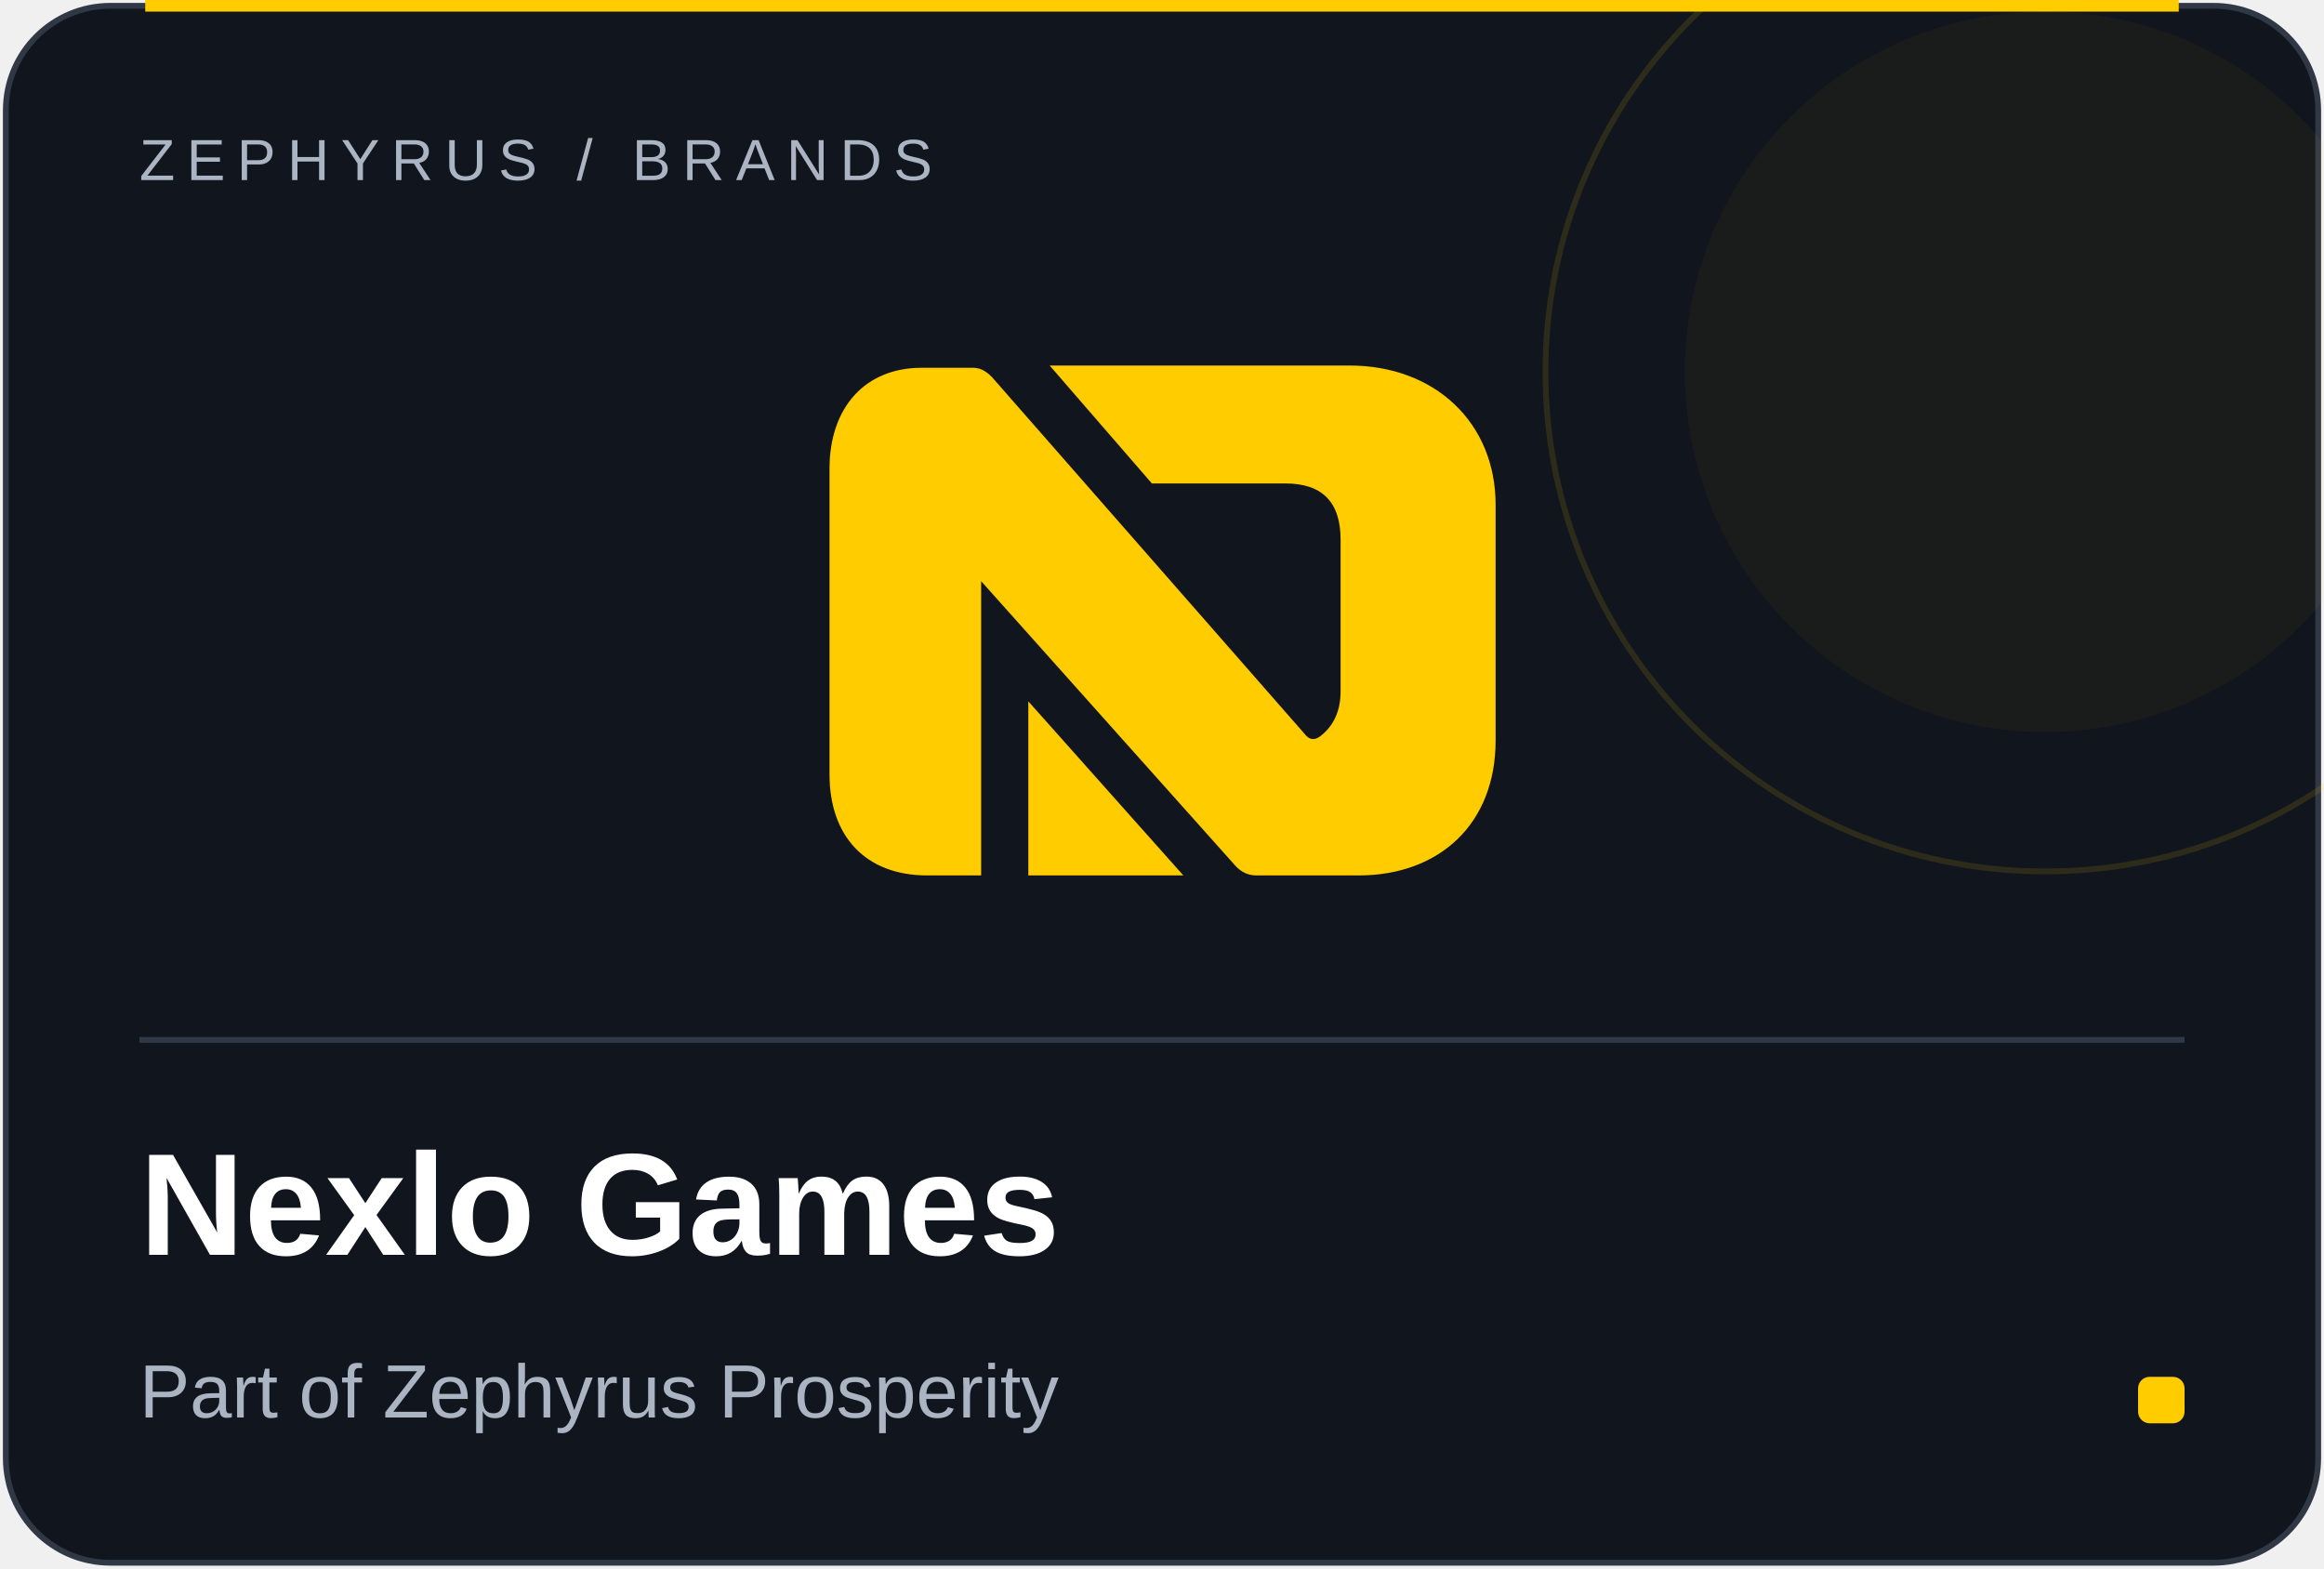
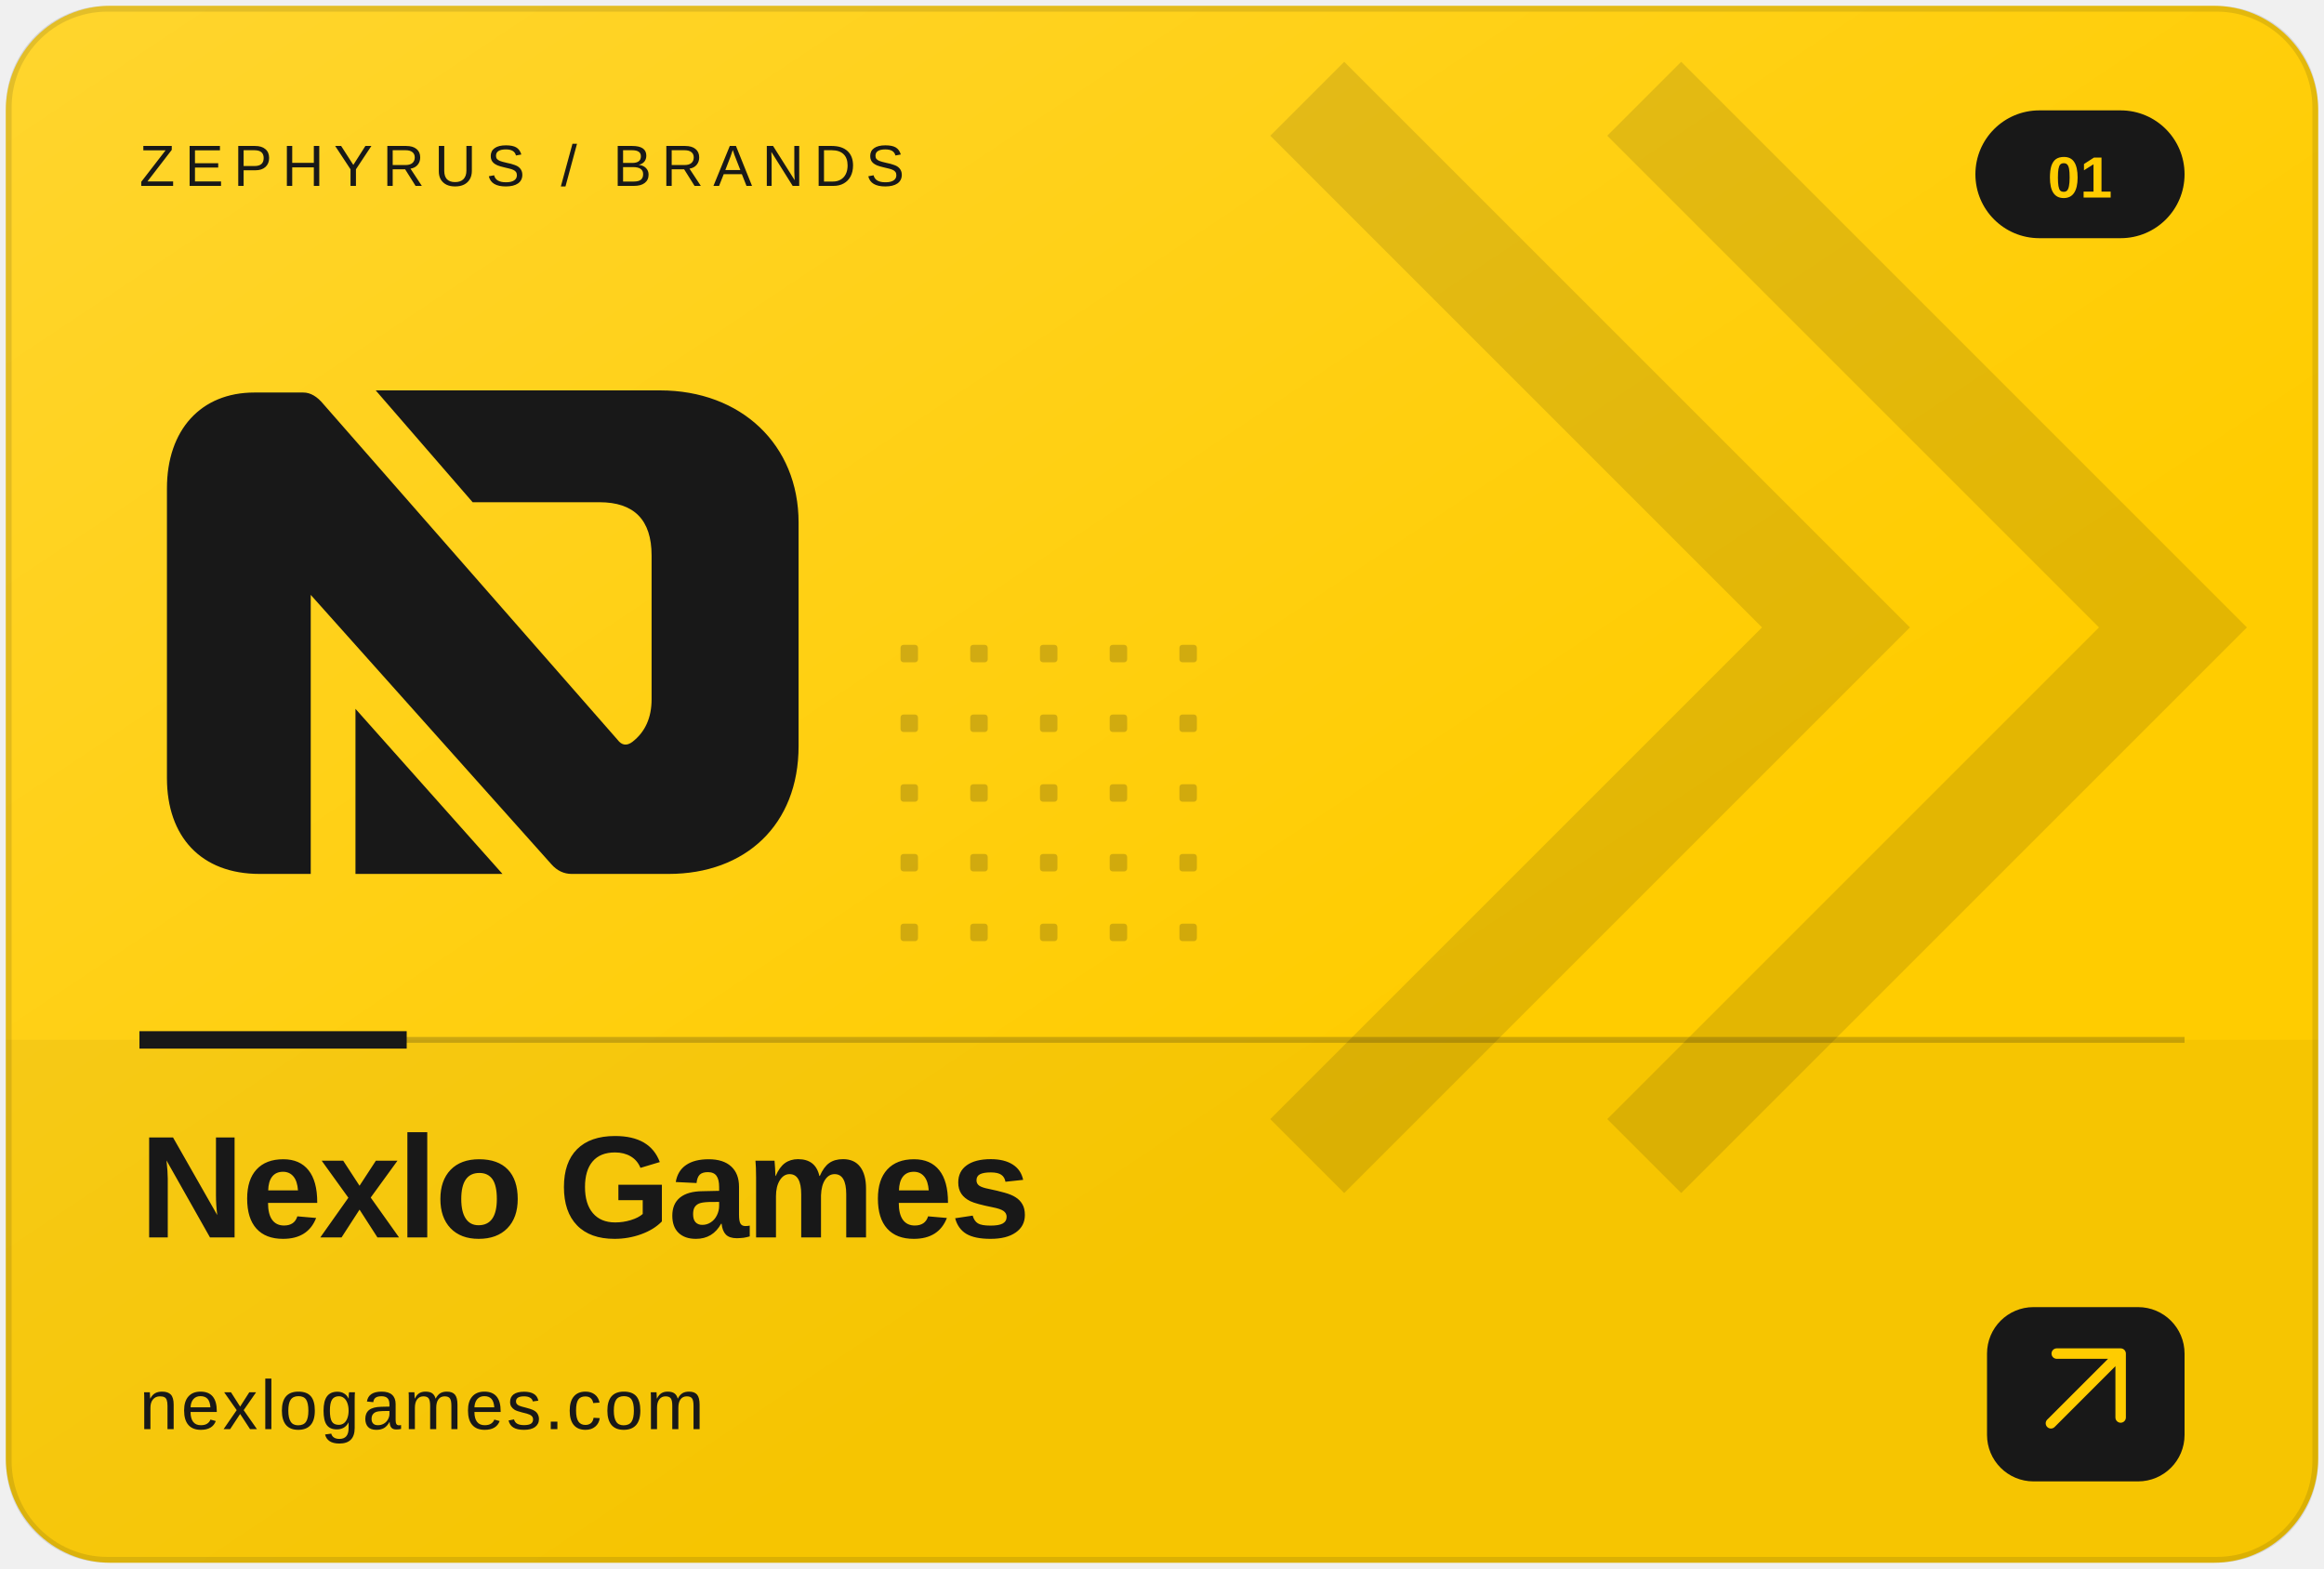
<svg xmlns="http://www.w3.org/2000/svg" width="400" height="270" viewBox="0 0 400 270" role="img" aria-labelledby="title description">
-   <rect x="1" y="1" width="398" height="268" rx="18" fill="#11151d" stroke="#303846" />
-   <path d="M25 1H375" stroke="#ffcc00" stroke-width="2" />
-   <circle cx="352" cy="64" r="62" fill="#ffcc00" opacity=".04" />
-   <circle cx="352" cy="64" r="86" fill="none" stroke="#ffcc00" stroke-opacity=".12" />
-   <text x="24" y="31" fill="#aab4c3" font-family="Arial, Helvetica, sans-serif" font-size="10" letter-spacing="2">ZEPHYRUS / BRANDS</text>
-   <svg x="142" y="53" width="116" height="108" viewBox="0 0 600 460">
-     <g fill="#ffcc00">
+   <defs>
+     <clipPath id="card">
+       <rect x="1" y="1" width="398" height="268" rx="18" />
+     </clipPath>
+     <linearGradient id="light" x1="0" y1="0" x2="1" y2="1">
+       <stop stop-color="#ffffff" stop-opacity=".18" />
+       <stop offset=".65" stop-color="#ffffff" stop-opacity="0" />
+     </linearGradient>
+   </defs>
+   <g clip-path="url(#card)">
+     <path d="M0 0H400V270H0Z" fill="#ffcc00" />
+     <path d="M0 0H400V270H0Z" fill="url(#light)" />
+     <g fill="none" stroke="#181818" stroke-opacity=".12" stroke-width="18">
+       <path d="m225 17 91 91-91 91" />
+       <path d="m283 17 91 91-91 91" />
+     </g>
+     <g fill="#181818" opacity=".2">
+       <rect x="155" y="111" width="3" height="3" rx=".5" />
+       <rect x="155" y="123" width="3" height="3" rx=".5" />
+       <rect x="155" y="135" width="3" height="3" rx=".5" />
+       <rect x="155" y="147" width="3" height="3" rx=".5" />
+       <rect x="155" y="159" width="3" height="3" rx=".5" />
+       <rect x="167" y="111" width="3" height="3" rx=".5" />
+       <rect x="167" y="123" width="3" height="3" rx=".5" />
+       <rect x="167" y="135" width="3" height="3" rx=".5" />
+       <rect x="167" y="147" width="3" height="3" rx=".5" />
+       <rect x="167" y="159" width="3" height="3" rx=".5" />
+       <rect x="179" y="111" width="3" height="3" rx=".5" />
+       <rect x="179" y="123" width="3" height="3" rx=".5" />
+       <rect x="179" y="135" width="3" height="3" rx=".5" />
+       <rect x="179" y="147" width="3" height="3" rx=".5" />
+       <rect x="179" y="159" width="3" height="3" rx=".5" />
+       <rect x="191" y="111" width="3" height="3" rx=".5" />
+       <rect x="191" y="123" width="3" height="3" rx=".5" />
+       <rect x="191" y="135" width="3" height="3" rx=".5" />
+       <rect x="191" y="147" width="3" height="3" rx=".5" />
+       <rect x="191" y="159" width="3" height="3" rx=".5" />
+       <rect x="203" y="111" width="3" height="3" rx=".5" />
+       <rect x="203" y="123" width="3" height="3" rx=".5" />
+       <rect x="203" y="135" width="3" height="3" rx=".5" />
+       <rect x="203" y="147" width="3" height="3" rx=".5" />
+       <rect x="203" y="159" width="3" height="3" rx=".5" />
+     </g>
+     <path d="M0 179H400V270H0Z" fill="#181818" opacity=".04" />
+     <path d="M24 179H376" stroke="#181818" stroke-opacity=".22" />
+     <path d="M24 179H70" stroke="#181818" stroke-width="3" />
+   </g>
+   <rect x="1.5" y="1.5" width="397" height="267" rx="17" fill="none" stroke="#181818" stroke-opacity=".12" />
+   <text x="24" y="32" fill="#181818" font-family="Arial, Helvetica, sans-serif" font-size="10" letter-spacing="1.7">ZEPHYRUS / BRANDS</text>
+   <rect x="340" y="19" width="36" height="22" rx="11" fill="#181818" />
+   <text x="358" y="34" fill="#ffcc00" font-family="Arial, Helvetica, sans-serif" font-size="10" font-weight="700" text-anchor="middle">01</text>
+   <svg x="28" y="57" width="110" height="104" viewBox="0 0 600 460">
+     <g fill="#181818">
      <path d="M86 4H132Q142 4 151 15L427 330Q433 338 441 332Q459 318 459 292V157Q459 107 410 107H291L200 2H467C543 2 597 53 597 126V336C597 410 547 456 475 456H384Q373 456 365 447L139 194V456H91C36 456 4 421 4 366V94C4 39 36 4 86 4Z" />
      <path d="M181 301L319 456H181Z" />
    </g>
  </svg>
-   <path d="M24 179H376" stroke="#303846" />
-   <text x="24" y="216" fill="#ffffff" font-family="Arial, Helvetica, sans-serif" font-size="25" font-weight="700">Nexlo Games</text>
-   <text x="24" y="244" fill="#aab4c3" font-family="Arial, Helvetica, sans-serif" font-size="13">Part of Zephyrus Prosperity</text>
-   <rect x="368" y="237" width="8" height="8" rx="2" fill="#ffcc00" />
+   <text x="24" y="213" fill="#181818" font-family="Arial, Helvetica, sans-serif" font-size="25" font-weight="700" letter-spacing="-.5">Nexlo Games</text>
+   <text x="24" y="246" fill="#181818" font-family="Arial, Helvetica, sans-serif" font-size="12" letter-spacing=".5">nexlogames.com</text>
+   <rect x="342" y="225" width="34" height="30" rx="8" fill="#181818" />
+   <path d="M353 245 365 233M354 233H365V244" fill="none" stroke="#ffcc00" stroke-width="1.8" stroke-linecap="round" stroke-linejoin="round" />
</svg>
